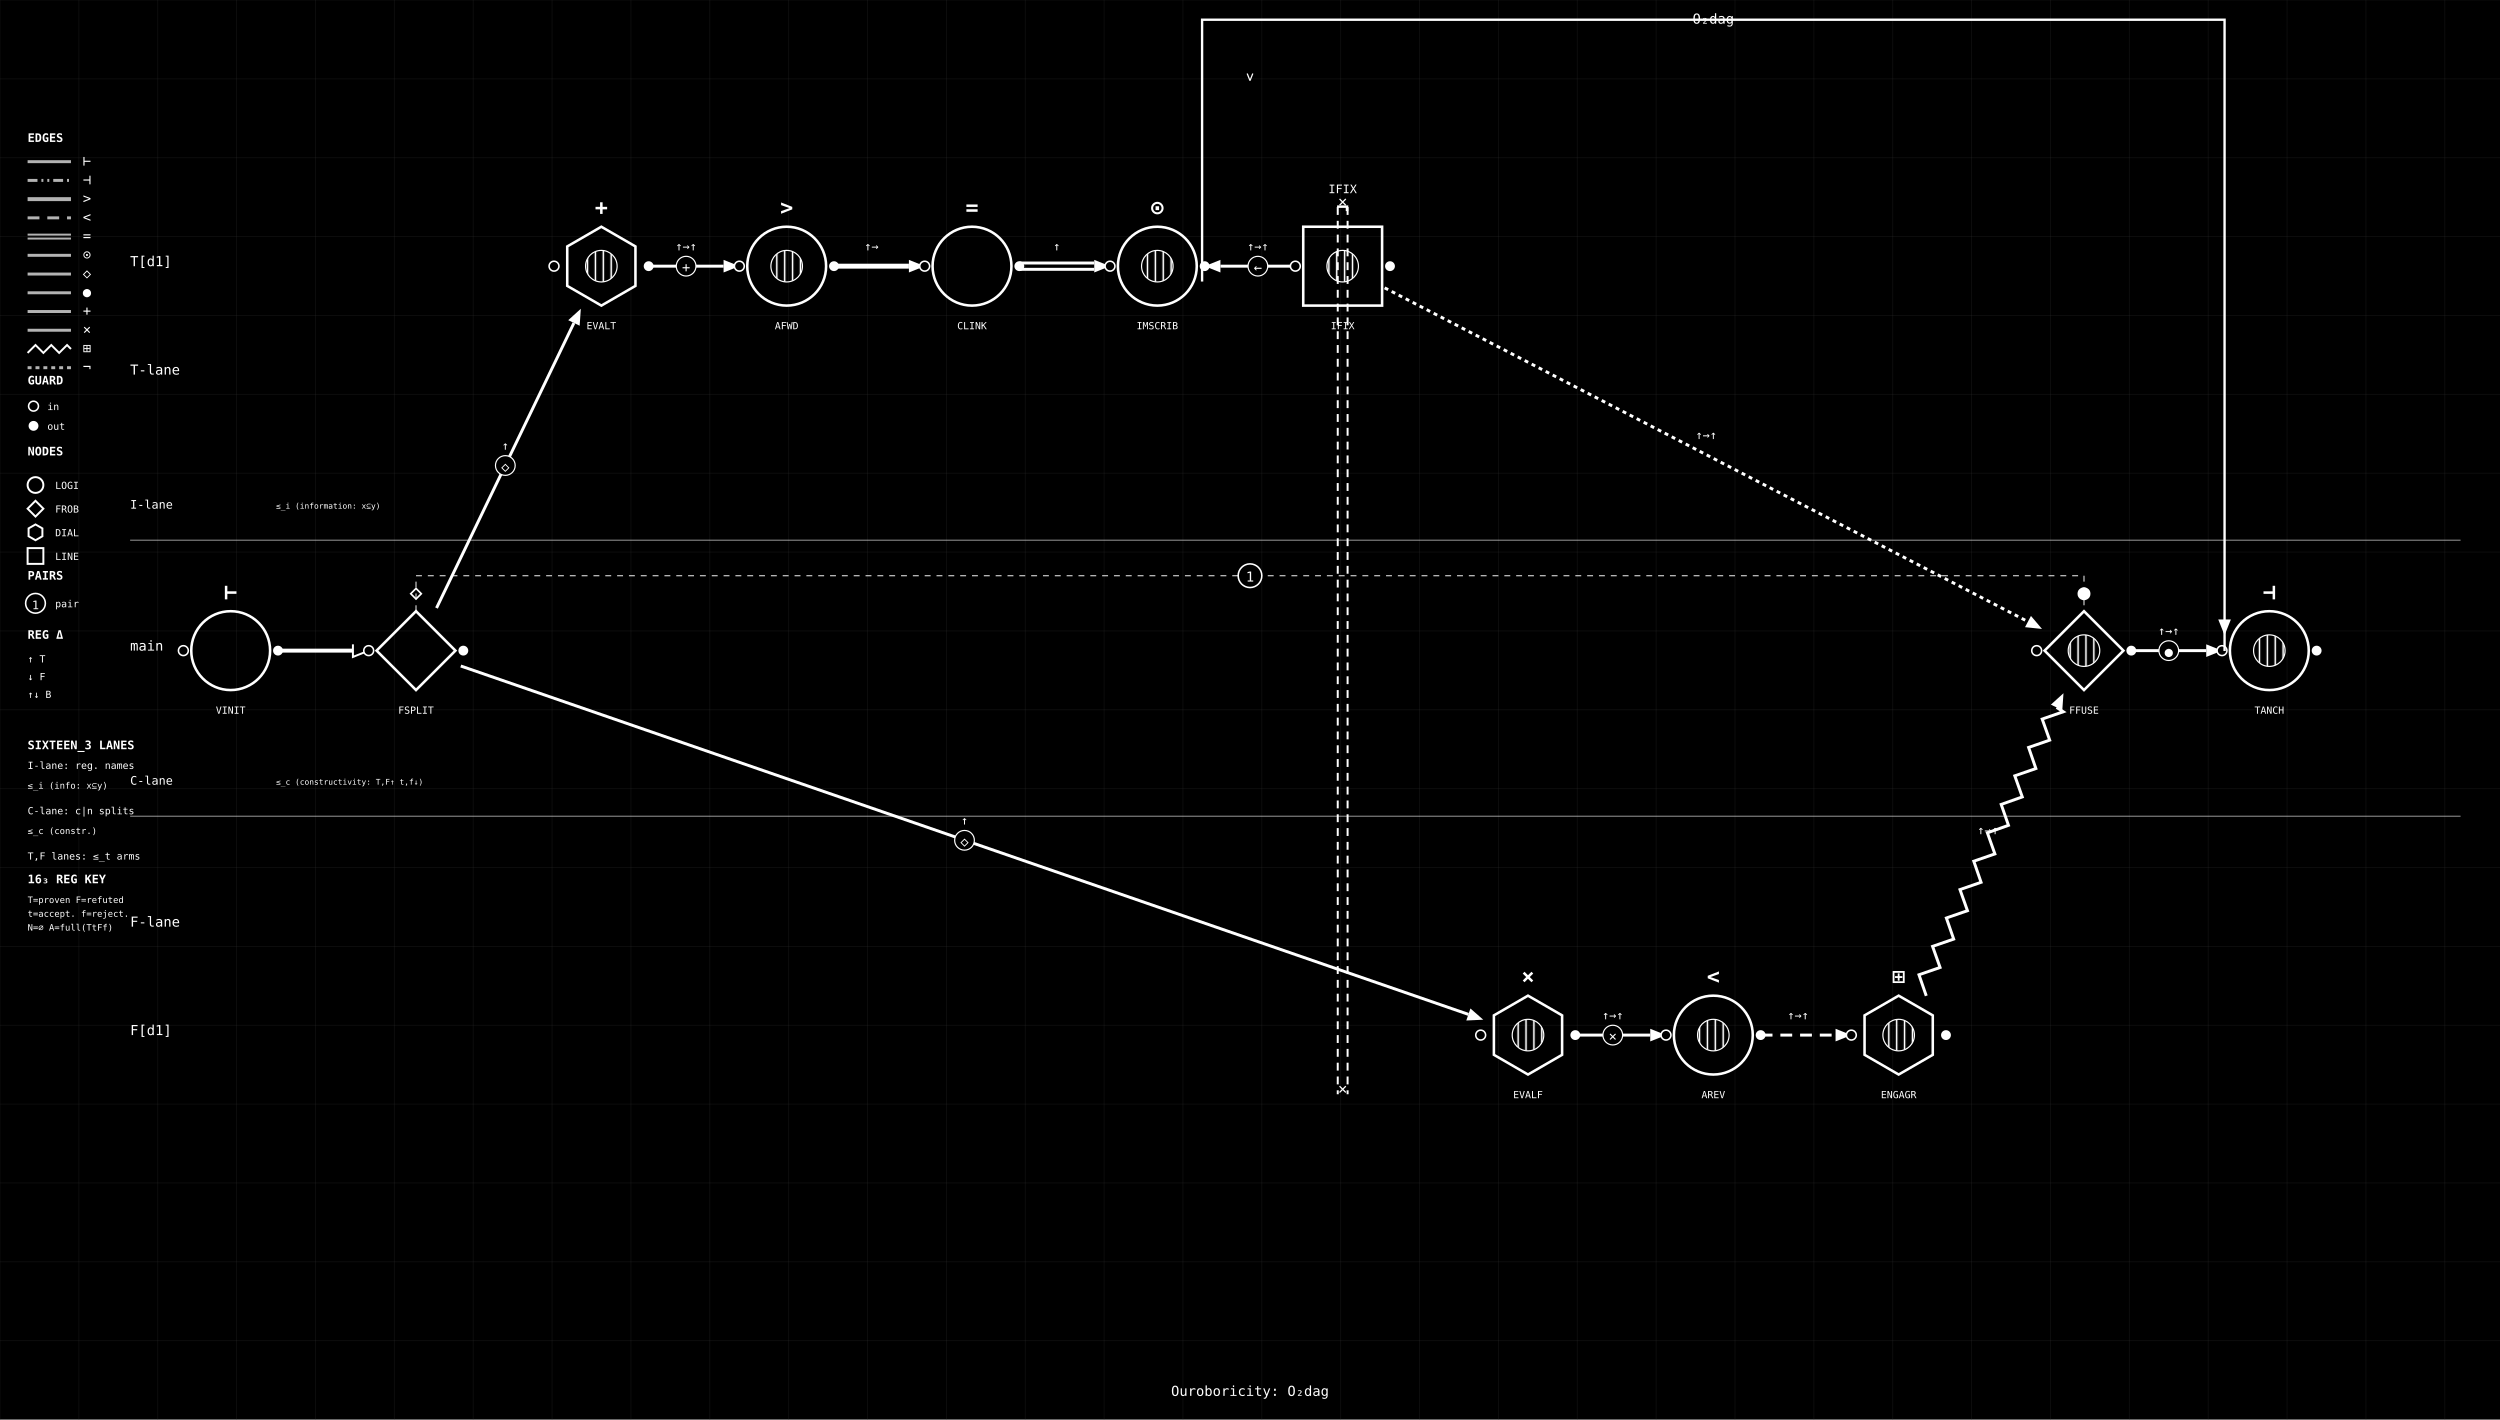
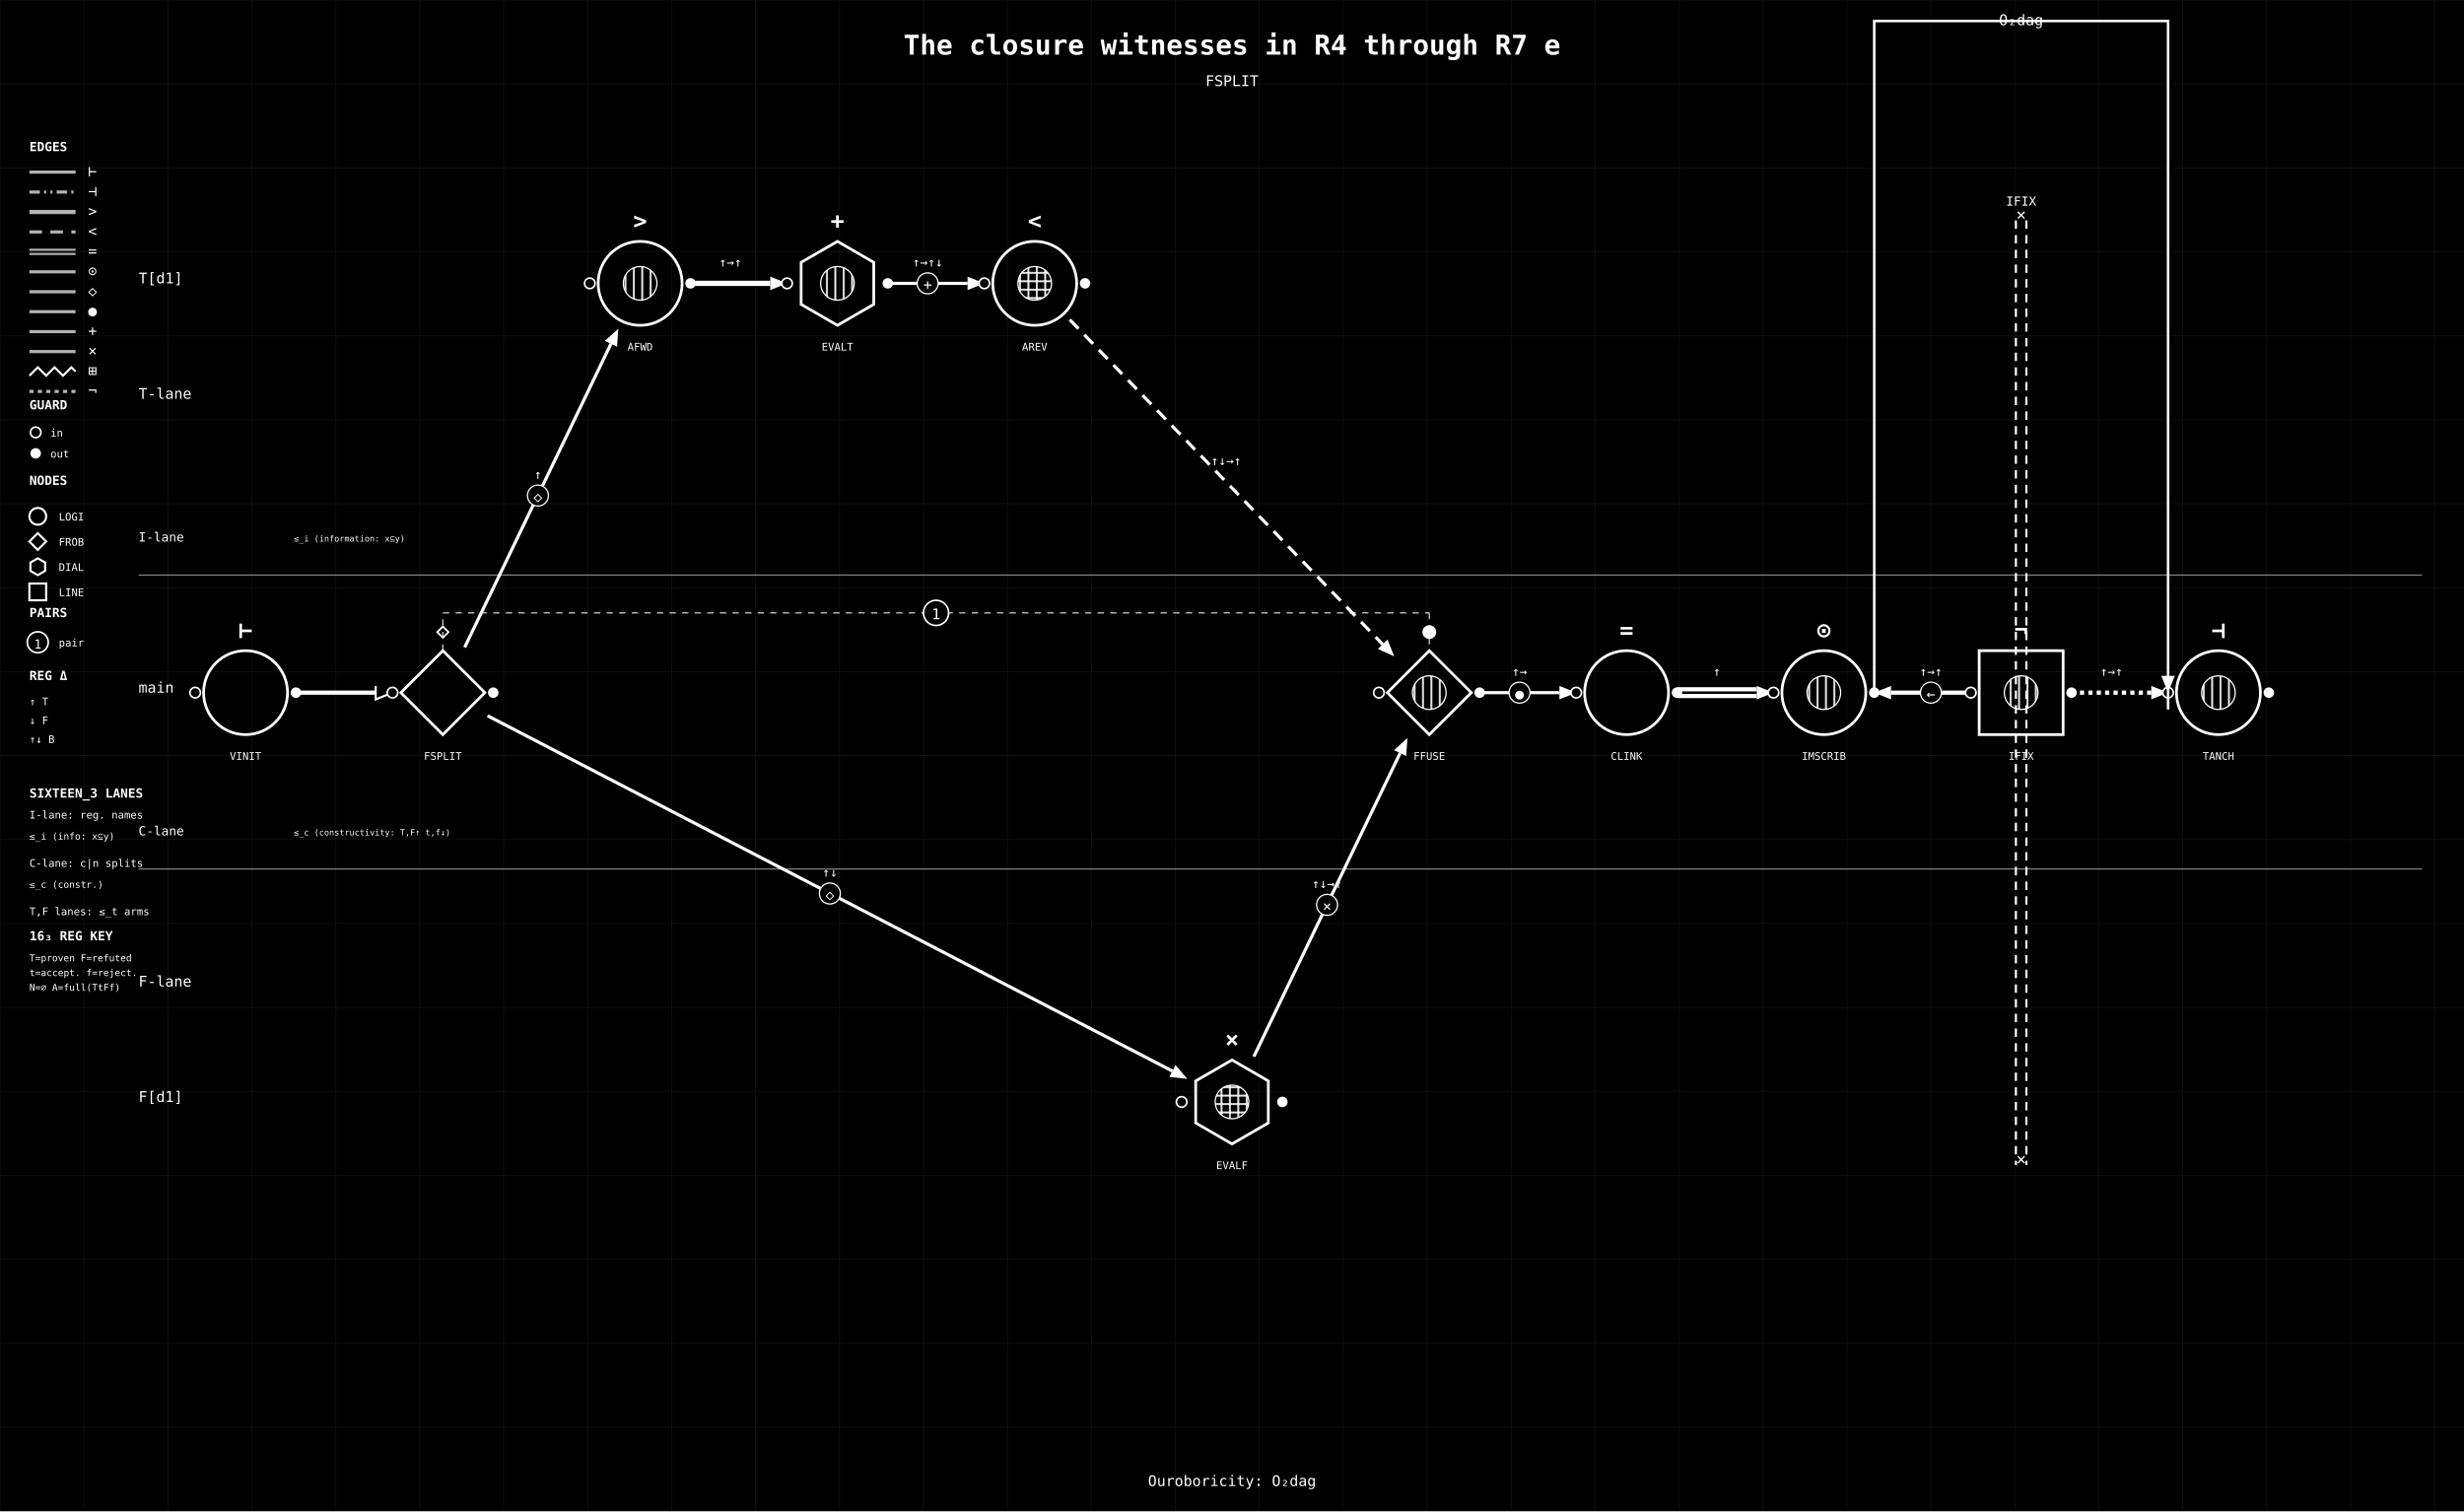
- <svg xmlns="http://www.w3.org/2000/svg" viewBox="0 0 1268 720">
-   <rect width="1268" height="720" fill="#000000" />
+ <svg xmlns="http://www.w3.org/2000/svg" viewBox="0 0 1174 720">
+   <rect width="1174" height="720" fill="#000000" />
  <defs>
    <pattern id="hatch-T" width="4" height="4" patternUnits="userSpaceOnUse">
      <path d="M2,0 L2,4" stroke="#ffffff" stroke-width="0.8" />
    </pattern>
    <pattern id="hatch-F" width="4" height="4" patternUnits="userSpaceOnUse">
      <path d="M0,2 L4,2" stroke="#ffffff" stroke-width="0.8" />
    </pattern>
    <pattern id="hatch-B" width="4" height="4" patternUnits="userSpaceOnUse">
      <path d="M2,0 L2,4 M0,2 L4,2" stroke="#ffffff" stroke-width="0.8" />
    </pattern>
  </defs>
  <line x1="0.0" y1="0.0" x2="0.0" y2="720.0" stroke="#333333" stroke-width="0.4" opacity="0.3" />
  <line x1="40.0" y1="0.0" x2="40.0" y2="720.0" stroke="#333333" stroke-width="0.4" opacity="0.3" />
  <line x1="80.0" y1="0.0" x2="80.0" y2="720.0" stroke="#333333" stroke-width="0.4" opacity="0.3" />
  <line x1="120.0" y1="0.0" x2="120.0" y2="720.0" stroke="#333333" stroke-width="0.4" opacity="0.3" />
  <line x1="160.0" y1="0.0" x2="160.0" y2="720.0" stroke="#333333" stroke-width="0.4" opacity="0.3" />
  <line x1="200.0" y1="0.0" x2="200.0" y2="720.0" stroke="#333333" stroke-width="0.4" opacity="0.3" />
  <line x1="240.0" y1="0.0" x2="240.0" y2="720.0" stroke="#333333" stroke-width="0.4" opacity="0.3" />
  <line x1="280.0" y1="0.0" x2="280.0" y2="720.0" stroke="#333333" stroke-width="0.4" opacity="0.3" />
  <line x1="320.0" y1="0.0" x2="320.0" y2="720.0" stroke="#333333" stroke-width="0.4" opacity="0.3" />
  <line x1="360.0" y1="0.0" x2="360.0" y2="720.0" stroke="#333333" stroke-width="0.4" opacity="0.3" />
  <line x1="400.0" y1="0.0" x2="400.0" y2="720.0" stroke="#333333" stroke-width="0.4" opacity="0.3" />
  <line x1="440.0" y1="0.0" x2="440.0" y2="720.0" stroke="#333333" stroke-width="0.4" opacity="0.3" />
  <line x1="480.0" y1="0.0" x2="480.0" y2="720.0" stroke="#333333" stroke-width="0.4" opacity="0.3" />
  <line x1="520.0" y1="0.0" x2="520.0" y2="720.0" stroke="#333333" stroke-width="0.4" opacity="0.3" />
  <line x1="560.0" y1="0.0" x2="560.0" y2="720.0" stroke="#333333" stroke-width="0.4" opacity="0.3" />
  <line x1="600.0" y1="0.0" x2="600.0" y2="720.0" stroke="#333333" stroke-width="0.4" opacity="0.3" />
  <line x1="640.0" y1="0.0" x2="640.0" y2="720.0" stroke="#333333" stroke-width="0.4" opacity="0.3" />
  <line x1="680.0" y1="0.0" x2="680.0" y2="720.0" stroke="#333333" stroke-width="0.4" opacity="0.3" />
  <line x1="720.0" y1="0.0" x2="720.0" y2="720.0" stroke="#333333" stroke-width="0.4" opacity="0.3" />
  <line x1="760.0" y1="0.0" x2="760.0" y2="720.0" stroke="#333333" stroke-width="0.4" opacity="0.3" />
  <line x1="800.0" y1="0.0" x2="800.0" y2="720.0" stroke="#333333" stroke-width="0.4" opacity="0.3" />
  <line x1="840.0" y1="0.0" x2="840.0" y2="720.0" stroke="#333333" stroke-width="0.4" opacity="0.3" />
  <line x1="880.0" y1="0.0" x2="880.0" y2="720.0" stroke="#333333" stroke-width="0.4" opacity="0.3" />
  <line x1="920.0" y1="0.0" x2="920.0" y2="720.0" stroke="#333333" stroke-width="0.4" opacity="0.3" />
  <line x1="960.0" y1="0.0" x2="960.0" y2="720.0" stroke="#333333" stroke-width="0.4" opacity="0.3" />
  <line x1="1000.0" y1="0.0" x2="1000.0" y2="720.0" stroke="#333333" stroke-width="0.4" opacity="0.3" />
  <line x1="1040.0" y1="0.0" x2="1040.0" y2="720.0" stroke="#333333" stroke-width="0.4" opacity="0.3" />
  <line x1="1080.0" y1="0.0" x2="1080.0" y2="720.0" stroke="#333333" stroke-width="0.4" opacity="0.3" />
  <line x1="1120.0" y1="0.0" x2="1120.0" y2="720.0" stroke="#333333" stroke-width="0.4" opacity="0.3" />
  <line x1="1160.0" y1="0.0" x2="1160.0" y2="720.0" stroke="#333333" stroke-width="0.4" opacity="0.3" />
-   <line x1="1200.0" y1="0.0" x2="1200.0" y2="720.0" stroke="#333333" stroke-width="0.4" opacity="0.3" />
-   <line x1="1240.0" y1="0.0" x2="1240.0" y2="720.0" stroke="#333333" stroke-width="0.4" opacity="0.3" />
-   <line x1="0.0" y1="0.0" x2="1268.0" y2="0.0" stroke="#333333" stroke-width="0.4" opacity="0.3" />
-   <line x1="0.0" y1="40.0" x2="1268.0" y2="40.0" stroke="#333333" stroke-width="0.4" opacity="0.3" />
-   <line x1="0.0" y1="80.0" x2="1268.0" y2="80.0" stroke="#333333" stroke-width="0.4" opacity="0.3" />
-   <line x1="0.0" y1="120.0" x2="1268.0" y2="120.0" stroke="#333333" stroke-width="0.4" opacity="0.3" />
-   <line x1="0.0" y1="160.0" x2="1268.0" y2="160.0" stroke="#333333" stroke-width="0.4" opacity="0.3" />
-   <line x1="0.0" y1="200.0" x2="1268.0" y2="200.0" stroke="#333333" stroke-width="0.4" opacity="0.3" />
-   <line x1="0.0" y1="240.0" x2="1268.0" y2="240.0" stroke="#333333" stroke-width="0.4" opacity="0.3" />
-   <line x1="0.0" y1="280.0" x2="1268.0" y2="280.0" stroke="#333333" stroke-width="0.4" opacity="0.3" />
-   <line x1="0.0" y1="320.0" x2="1268.0" y2="320.0" stroke="#333333" stroke-width="0.4" opacity="0.3" />
-   <line x1="0.0" y1="360.0" x2="1268.0" y2="360.0" stroke="#333333" stroke-width="0.4" opacity="0.3" />
-   <line x1="0.0" y1="400.0" x2="1268.0" y2="400.0" stroke="#333333" stroke-width="0.4" opacity="0.3" />
-   <line x1="0.0" y1="440.0" x2="1268.0" y2="440.0" stroke="#333333" stroke-width="0.4" opacity="0.3" />
-   <line x1="0.0" y1="480.0" x2="1268.0" y2="480.0" stroke="#333333" stroke-width="0.4" opacity="0.3" />
-   <line x1="0.0" y1="520.0" x2="1268.0" y2="520.0" stroke="#333333" stroke-width="0.4" opacity="0.3" />
-   <line x1="0.0" y1="560.0" x2="1268.0" y2="560.0" stroke="#333333" stroke-width="0.4" opacity="0.3" />
-   <line x1="0.0" y1="600.0" x2="1268.0" y2="600.0" stroke="#333333" stroke-width="0.4" opacity="0.3" />
-   <line x1="0.0" y1="640.0" x2="1268.0" y2="640.0" stroke="#333333" stroke-width="0.4" opacity="0.3" />
-   <line x1="0.0" y1="680.0" x2="1268.0" y2="680.0" stroke="#333333" stroke-width="0.4" opacity="0.3" />
-   <text x="634.0" y="26.0" fill="#ffffff" font-size="13" text-anchor="middle" font-family="monospace" font-weight="bold" />
-   <text x="634.0" y="41.0" fill="#ffffff" font-size="7" text-anchor="middle" font-family="monospace">𐑫</text>
+   <line x1="0.0" y1="0.0" x2="1174.0" y2="0.0" stroke="#333333" stroke-width="0.4" opacity="0.3" />
+   <line x1="0.0" y1="40.0" x2="1174.0" y2="40.0" stroke="#333333" stroke-width="0.4" opacity="0.3" />
+   <line x1="0.0" y1="80.0" x2="1174.0" y2="80.0" stroke="#333333" stroke-width="0.4" opacity="0.3" />
+   <line x1="0.0" y1="120.0" x2="1174.0" y2="120.0" stroke="#333333" stroke-width="0.4" opacity="0.3" />
+   <line x1="0.0" y1="160.0" x2="1174.0" y2="160.0" stroke="#333333" stroke-width="0.4" opacity="0.3" />
+   <line x1="0.0" y1="200.0" x2="1174.0" y2="200.0" stroke="#333333" stroke-width="0.4" opacity="0.3" />
+   <line x1="0.0" y1="240.0" x2="1174.0" y2="240.0" stroke="#333333" stroke-width="0.4" opacity="0.3" />
+   <line x1="0.0" y1="280.0" x2="1174.0" y2="280.0" stroke="#333333" stroke-width="0.4" opacity="0.3" />
+   <line x1="0.0" y1="320.0" x2="1174.0" y2="320.0" stroke="#333333" stroke-width="0.4" opacity="0.3" />
+   <line x1="0.0" y1="360.0" x2="1174.0" y2="360.0" stroke="#333333" stroke-width="0.4" opacity="0.3" />
+   <line x1="0.0" y1="400.0" x2="1174.0" y2="400.0" stroke="#333333" stroke-width="0.4" opacity="0.3" />
+   <line x1="0.0" y1="440.0" x2="1174.0" y2="440.0" stroke="#333333" stroke-width="0.4" opacity="0.3" />
+   <line x1="0.0" y1="480.0" x2="1174.0" y2="480.0" stroke="#333333" stroke-width="0.4" opacity="0.3" />
+   <line x1="0.0" y1="520.0" x2="1174.0" y2="520.0" stroke="#333333" stroke-width="0.4" opacity="0.3" />
+   <line x1="0.0" y1="560.0" x2="1174.0" y2="560.0" stroke="#333333" stroke-width="0.4" opacity="0.3" />
+   <line x1="0.0" y1="600.0" x2="1174.0" y2="600.0" stroke="#333333" stroke-width="0.4" opacity="0.3" />
+   <line x1="0.0" y1="640.0" x2="1174.0" y2="640.0" stroke="#333333" stroke-width="0.4" opacity="0.3" />
+   <line x1="0.0" y1="680.0" x2="1174.0" y2="680.0" stroke="#333333" stroke-width="0.4" opacity="0.3" />
+   <text x="587.0" y="26.0" fill="#ffffff" font-size="13" text-anchor="middle" font-family="monospace" font-weight="bold">The closure witnesses in R4 through R7 e</text>
+   <text x="587.0" y="41.0" fill="#ffffff" font-size="7" text-anchor="middle" font-family="monospace">FSPLIT</text>
  <text x="66.0" y="190.0" fill="#ffffff" font-size="7" text-anchor="start" font-family="monospace">T-lane</text>
  <text x="66.0" y="135.0" fill="#ffffff" font-size="7" text-anchor="start" font-family="monospace">T[d1]</text>
  <text x="66.0" y="470.0" fill="#ffffff" font-size="7" text-anchor="start" font-family="monospace">F-lane</text>
  <text x="66.0" y="525.0" fill="#ffffff" font-size="7" text-anchor="start" font-family="monospace">F[d1]</text>
  <text x="66.0" y="330.0" fill="#ffffff" font-size="7" text-anchor="start" font-family="monospace">main</text>
  <text x="66.0" y="258.0" fill="#ffffff" font-size="6" text-anchor="start" font-family="monospace">I-lane</text>
  <text x="140.0" y="258.0" fill="#ffffff" font-size="4" text-anchor="start" font-family="monospace">≤_i (information: x⊆y)</text>
-   <line x1="66.0" y1="274.0" x2="1248.0" y2="274.0" stroke="#ffffff" stroke-width="0.6" opacity="0.5" />
+   <line x1="66.0" y1="274.0" x2="1154.0" y2="274.0" stroke="#ffffff" stroke-width="0.6" opacity="0.5" />
  <text x="66.0" y="398.0" fill="#ffffff" font-size="6" text-anchor="start" font-family="monospace">C-lane</text>
  <text x="140.0" y="398.0" fill="#ffffff" font-size="4" text-anchor="start" font-family="monospace">≤_c (constructivity: T,F↑ t,f↓)</text>
-   <line x1="66.0" y1="414.0" x2="1248.0" y2="414.0" stroke="#ffffff" stroke-width="0.6" opacity="0.5" />
-   <line x1="678.5" y1="105.0" x2="678.5" y2="555.0" stroke="#ffffff" stroke-width="1.0" opacity="1.0" stroke-dasharray="4,3" />
-   <line x1="683.5" y1="105.0" x2="683.5" y2="555.0" stroke="#ffffff" stroke-width="1.0" opacity="1.0" stroke-dasharray="4,3" />
-   <text x="681.0" y="105.0" fill="#ffffff" font-size="8" text-anchor="middle" font-family="monospace">×</text>
-   <text x="681.0" y="555.0" fill="#ffffff" font-size="8" text-anchor="middle" font-family="monospace">×</text>
-   <text x="681.0" y="98.0" fill="#ffffff" font-size="6" text-anchor="middle" font-family="monospace">IFIX</text>
+   <line x1="66.0" y1="414.0" x2="1154.0" y2="414.0" stroke="#ffffff" stroke-width="0.6" opacity="0.5" />
+   <line x1="960.5" y1="105.0" x2="960.5" y2="555.0" stroke="#ffffff" stroke-width="1.0" opacity="1.0" stroke-dasharray="4,3" />
+   <line x1="965.5" y1="105.0" x2="965.5" y2="555.0" stroke="#ffffff" stroke-width="1.0" opacity="1.0" stroke-dasharray="4,3" />
+   <text x="963.0" y="105.0" fill="#ffffff" font-size="8" text-anchor="middle" font-family="monospace">×</text>
+   <text x="963.0" y="555.0" fill="#ffffff" font-size="8" text-anchor="middle" font-family="monospace">×</text>
+   <text x="963.0" y="98.0" fill="#ffffff" font-size="6" text-anchor="middle" font-family="monospace">IFIX</text>
  <line x1="211.0" y1="310.0" x2="211.0" y2="292.0" stroke="#ffffff" stroke-width="0.6" opacity="0.8" stroke-dasharray="3,3" />
-   <line x1="211.0" y1="292.0" x2="1057.0" y2="292.0" stroke="#ffffff" stroke-width="0.6" opacity="0.8" stroke-dasharray="3,3" />
-   <line x1="1057.0" y1="292.0" x2="1057.0" y2="310.0" stroke="#ffffff" stroke-width="0.6" opacity="0.8" stroke-dasharray="3,3" />
-   <circle cx="634.0" cy="292.0" r="6" fill="#000000" stroke="#ffffff" stroke-width="0.8" />
-   <text x="634.0" y="295.0" fill="#ffffff" font-size="7" text-anchor="middle" font-family="monospace">1</text>
+   <line x1="211.0" y1="292.0" x2="681.0" y2="292.0" stroke="#ffffff" stroke-width="0.6" opacity="0.8" stroke-dasharray="3,3" />
+   <line x1="681.0" y1="292.0" x2="681.0" y2="310.0" stroke="#ffffff" stroke-width="0.6" opacity="0.8" stroke-dasharray="3,3" />
+   <circle cx="446.0" cy="292.0" r="6" fill="#000000" stroke="#ffffff" stroke-width="0.8" />
+   <text x="446.0" y="295.0" fill="#ffffff" font-size="7" text-anchor="middle" font-family="monospace">1</text>
  <line x1="221.4" y1="308.4" x2="291.1" y2="163.8" stroke="#ffffff" stroke-width="1.5" opacity="1.0" />
  <polygon points="294.6,156.6 294.0,165.2 288.2,162.4" fill="#ffffff" />
  <circle cx="256.3" cy="236.1" r="5" fill="#000000" stroke="#ffffff" stroke-width="0.6" />
  <text x="256.3" y="239.1" fill="#ffffff" font-size="7" text-anchor="middle" font-family="monospace">◇</text>
  <text x="256.3" y="228.1" fill="#ffffff" font-size="6" text-anchor="middle" font-family="monospace">↑</text>
-   <line x1="329.0" y1="135.0" x2="367.0" y2="135.0" stroke="#ffffff" stroke-width="1.5" opacity="1.0" />
+   <line x1="329.0" y1="135.0" x2="367.0" y2="135.0" stroke="#ffffff" stroke-width="2.5" opacity="1.0" />
  <polygon points="375.0,135.0 367.0,138.2 367.0,131.8" fill="#ffffff" />
-   <circle cx="348.0" cy="135.0" r="5" fill="#000000" stroke="#ffffff" stroke-width="0.6" />
-   <text x="348.0" y="138.0" fill="#ffffff" font-size="7" text-anchor="middle" font-family="monospace">+</text>
  <text x="348.0" y="127.0" fill="#ffffff" font-size="6" text-anchor="middle" font-family="monospace">↑→↑</text>
-   <line x1="423.0" y1="135.0" x2="461.0" y2="135.0" stroke="#ffffff" stroke-width="2.5" opacity="1.0" />
+   <line x1="423.0" y1="135.0" x2="461.0" y2="135.0" stroke="#ffffff" stroke-width="1.5" opacity="1.0" />
  <polygon points="469.0,135.0 461.0,138.2 461.0,131.8" fill="#ffffff" />
-   <text x="442.0" y="127.0" fill="#ffffff" font-size="6" text-anchor="middle" font-family="monospace">↑→</text>
-   <line x1="517.0" y1="133.4" x2="555.0" y2="133.4" stroke="#ffffff" stroke-width="1.5" opacity="1.0" />
-   <line x1="517.0" y1="136.6" x2="555.0" y2="136.6" stroke="#ffffff" stroke-width="1.5" opacity="1.0" />
-   <polygon points="563.0,135.0 555.0,138.2 555.0,131.8" fill="#ffffff" />
-   <text x="536.0" y="127.0" fill="#ffffff" font-size="6" text-anchor="middle" font-family="monospace">↑</text>
-   <line x1="619.0" y1="135.0" x2="657.0" y2="135.0" stroke="#ffffff" stroke-width="1.5" opacity="1.0" />
-   <polygon points="611.0,135.0 619.0,131.8 619.0,138.2" fill="#ffffff" />
-   <circle cx="638.0" cy="135.0" r="5" fill="#000000" stroke="#ffffff" stroke-width="0.6" />
-   <text x="638.0" y="138.0" fill="#ffffff" font-size="7" text-anchor="middle" font-family="monospace">←</text>
-   <text x="638.0" y="127.0" fill="#ffffff" font-size="6" text-anchor="middle" font-family="monospace">↑→↑</text>
-   <line x1="702.3" y1="146.0" x2="1028.6" y2="315.3" stroke="#ffffff" stroke-width="1.5" opacity="1.0" stroke-dasharray="2,2" />
-   <polygon points="1035.7,319.0 1027.1,318.1 1030.1,312.4" fill="#ffffff" />
-   <text x="865.4" y="222.7" fill="#ffffff" font-size="6" text-anchor="middle" font-family="monospace">↑→↑</text>
-   <line x1="233.7" y1="337.8" x2="744.8" y2="514.5" stroke="#ffffff" stroke-width="1.5" opacity="1.0" />
-   <polygon points="752.3,517.2 743.7,517.6 745.8,511.5" fill="#ffffff" />
-   <circle cx="489.2" cy="426.2" r="5" fill="#000000" stroke="#ffffff" stroke-width="0.6" />
-   <text x="489.2" y="429.2" fill="#ffffff" font-size="7" text-anchor="middle" font-family="monospace">◇</text>
-   <text x="489.2" y="418.2" fill="#ffffff" font-size="6" text-anchor="middle" font-family="monospace">↑</text>
-   <line x1="799.0" y1="525.0" x2="837.0" y2="525.0" stroke="#ffffff" stroke-width="1.5" opacity="1.0" />
-   <polygon points="845.0,525.0 837.0,528.2 837.0,521.8" fill="#ffffff" />
-   <circle cx="818.0" cy="525.0" r="5" fill="#000000" stroke="#ffffff" stroke-width="0.6" />
-   <text x="818.0" y="528.0" fill="#ffffff" font-size="7" text-anchor="middle" font-family="monospace">×</text>
-   <text x="818.0" y="517.0" fill="#ffffff" font-size="6" text-anchor="middle" font-family="monospace">↑→↑</text>
-   <line x1="893.0" y1="525.0" x2="931.0" y2="525.0" stroke="#ffffff" stroke-width="1.5" opacity="1.0" stroke-dasharray="6,4" />
-   <polygon points="939.0,525.0 931.0,528.2 931.0,521.8" fill="#ffffff" />
-   <text x="912.0" y="517.0" fill="#ffffff" font-size="6" text-anchor="middle" font-family="monospace">↑→↑</text>
-   <polyline points="977.0,505.1 973.3,494.4 984.0,490.7 980.2,480.0 990.9,476.3 987.2,465.6 997.9,461.9 994.1,451.2 1004.8,447.5 1001.1,436.8 1011.8,433.1 1008.0,422.4 1018.7,418.6 1015.0,408.0 1025.7,404.2 1021.9,393.5 1032.6,389.8 1028.9,379.1 1039.6,375.4 1035.8,364.7 1046.5,361.0 1043.1,358.8" fill="none" stroke="#ffffff" stroke-width="1.5" />
-   <polygon points="1046.6,351.6 1046.0,360.2 1040.2,357.4" fill="#ffffff" />
-   <text x="1008.3" y="423.1" fill="#ffffff" font-size="6" text-anchor="middle" font-family="monospace">↑→↑</text>
+   <circle cx="442.0" cy="135.0" r="5" fill="#000000" stroke="#ffffff" stroke-width="0.6" />
+   <text x="442.0" y="138.0" fill="#ffffff" font-size="7" text-anchor="middle" font-family="monospace">+</text>
+   <text x="442.0" y="127.0" fill="#ffffff" font-size="6" text-anchor="middle" font-family="monospace">↑→↑↓</text>
+   <line x1="509.7" y1="152.3" x2="658.8" y2="307.0" stroke="#ffffff" stroke-width="1.5" opacity="1.0" stroke-dasharray="6,4" />
+   <polygon points="664.3,312.7 656.5,309.2 661.1,304.7" fill="#ffffff" />
+   <text x="584.2" y="221.6" fill="#ffffff" font-size="6" text-anchor="middle" font-family="monospace">↑↓→↑</text>
+   <line x1="232.3" y1="341.0" x2="558.6" y2="510.3" stroke="#ffffff" stroke-width="1.5" opacity="1.0" />
+   <polygon points="565.7,514.0 557.1,513.1 560.1,507.4" fill="#ffffff" />
+   <circle cx="395.4" cy="425.7" r="5" fill="#000000" stroke="#ffffff" stroke-width="0.6" />
+   <text x="395.4" y="428.7" fill="#ffffff" font-size="7" text-anchor="middle" font-family="monospace">◇</text>
+   <text x="395.4" y="417.7" fill="#ffffff" font-size="6" text-anchor="middle" font-family="monospace">↑↓</text>
+   <line x1="597.4" y1="503.4" x2="667.1" y2="358.8" stroke="#ffffff" stroke-width="1.5" opacity="1.0" />
+   <polygon points="670.6,351.6 670.0,360.2 664.2,357.4" fill="#ffffff" />
+   <circle cx="632.3" cy="431.1" r="5" fill="#000000" stroke="#ffffff" stroke-width="0.6" />
+   <text x="632.3" y="434.1" fill="#ffffff" font-size="7" text-anchor="middle" font-family="monospace">×</text>
+   <text x="632.3" y="423.1" fill="#ffffff" font-size="6" text-anchor="middle" font-family="monospace">↑↓→↑</text>
  <line x1="141.0" y1="330.0" x2="179.0" y2="330.0" stroke="#ffffff" stroke-width="2.0" opacity="1.0" />
  <polyline points="187.0,330.0 179.0,333.2 179.0,326.8" fill="none" stroke="#ffffff" stroke-width="1.0" />
-   <line x1="1081.0" y1="330.0" x2="1119.0" y2="330.0" stroke="#ffffff" stroke-width="1.5" opacity="1.0" />
-   <polygon points="1127.0,330.0 1119.0,333.2 1119.0,326.8" fill="#ffffff" />
-   <circle cx="1100.0" cy="330.0" r="5" fill="#000000" stroke="#ffffff" stroke-width="0.6" />
-   <text x="1100.0" y="333.0" fill="#ffffff" font-size="7" text-anchor="middle" font-family="monospace">●</text>
-   <text x="1100.0" y="322.0" fill="#ffffff" font-size="6" text-anchor="middle" font-family="monospace">↑→↑</text>
+   <line x1="799.0" y1="328.4" x2="837.0" y2="328.4" stroke="#ffffff" stroke-width="2.0" opacity="1.0" />
+   <line x1="799.0" y1="331.6" x2="837.0" y2="331.6" stroke="#ffffff" stroke-width="2.0" opacity="1.0" />
+   <polygon points="845.0,330.0 837.0,333.2 837.0,326.8" fill="#ffffff" />
+   <text x="818.0" y="322.0" fill="#ffffff" font-size="6" text-anchor="middle" font-family="monospace">↑</text>
+   <line x1="901.0" y1="330.0" x2="939.0" y2="330.0" stroke="#ffffff" stroke-width="2.0" opacity="1.0" />
+   <polygon points="893.0,330.0 901.0,326.8 901.0,333.2" fill="#ffffff" />
+   <circle cx="920.0" cy="330.0" r="5" fill="#000000" stroke="#ffffff" stroke-width="0.6" />
+   <text x="920.0" y="333.0" fill="#ffffff" font-size="7" text-anchor="middle" font-family="monospace">←</text>
+   <text x="920.0" y="322.0" fill="#ffffff" font-size="6" text-anchor="middle" font-family="monospace">↑→↑</text>
+   <line x1="987.0" y1="330.0" x2="1025.0" y2="330.0" stroke="#ffffff" stroke-width="2.0" opacity="1.0" stroke-dasharray="2,2" />
+   <polygon points="1033.0,330.0 1025.0,333.2 1025.0,326.8" fill="#ffffff" />
+   <text x="1006.0" y="322.0" fill="#ffffff" font-size="6" text-anchor="middle" font-family="monospace">↑→↑</text>
+   <line x1="705.0" y1="330.0" x2="743.0" y2="330.0" stroke="#ffffff" stroke-width="1.5" opacity="1.0" />
+   <polygon points="751.0,330.0 743.0,333.2 743.0,326.8" fill="#ffffff" />
+   <circle cx="724.0" cy="330.0" r="5" fill="#000000" stroke="#ffffff" stroke-width="0.6" />
+   <text x="724.0" y="333.0" fill="#ffffff" font-size="7" text-anchor="middle" font-family="monospace">●</text>
+   <text x="724.0" y="322.0" fill="#ffffff" font-size="6" text-anchor="middle" font-family="monospace">↑→</text>
  <circle fill="none" stroke="#ffffff" stroke-width="1.3" cx="117.0" cy="330.0" r="20.0" />
  <circle cx="93.0" cy="330.0" r="2.5" fill="#000000" stroke="#ffffff" stroke-width="0.8" />
  <circle cx="141.0" cy="330.0" r="2.5" fill="#ffffff" />
  <text x="117.0" y="304.0" fill="#ffffff" font-size="11" text-anchor="middle" font-family="monospace" font-weight="bold">⊢</text>
  <text x="117.0" y="362.0" fill="#ffffff" font-size="5" text-anchor="middle" font-family="monospace">VINIT</text>
  <polygon fill="none" stroke="#ffffff" stroke-width="1.3" points="211.0,310.0 231.0,330 211.0,350.0 191.0,330" />
  <circle cx="187.0" cy="330.0" r="2.5" fill="#000000" stroke="#ffffff" stroke-width="0.8" />
  <circle cx="235.0" cy="330.0" r="2.5" fill="#ffffff" />
  <text x="211.0" y="304.0" fill="#ffffff" font-size="11" text-anchor="middle" font-family="monospace" font-weight="bold">◇</text>
  <text x="211.0" y="362.0" fill="#ffffff" font-size="5" text-anchor="middle" font-family="monospace">FSPLIT</text>
-   <polygon fill="none" stroke="#ffffff" stroke-width="1.3" points="322.3,145.0 305.0,155.0 287.7,145.0 287.7,125.0 305.0,115.0 322.3,125.0" />
+   <circle fill="none" stroke="#ffffff" stroke-width="1.3" cx="305.0" cy="135.0" r="20.0" />
  <circle cx="305.0" cy="135.0" r="8" fill="url(#hatch-T)" stroke="#ffffff" stroke-width="0.6" />
  <circle cx="281.0" cy="135.0" r="2.5" fill="#000000" stroke="#ffffff" stroke-width="0.8" />
  <circle cx="329.0" cy="135.0" r="2.5" fill="#ffffff" />
-   <text x="305.0" y="109.0" fill="#ffffff" font-size="11" text-anchor="middle" font-family="monospace" font-weight="bold">+</text>
-   <text x="305.0" y="167.0" fill="#ffffff" font-size="5" text-anchor="middle" font-family="monospace">EVALT</text>
-   <circle fill="none" stroke="#ffffff" stroke-width="1.3" cx="399.0" cy="135.0" r="20.0" />
+   <text x="305.0" y="109.0" fill="#ffffff" font-size="11" text-anchor="middle" font-family="monospace" font-weight="bold">&gt;</text>
+   <text x="305.0" y="167.0" fill="#ffffff" font-size="5" text-anchor="middle" font-family="monospace">AFWD</text>
+   <polygon fill="none" stroke="#ffffff" stroke-width="1.3" points="416.3,145.0 399.0,155.0 381.7,145.0 381.7,125.0 399.0,115.0 416.3,125.0" />
  <circle cx="399.0" cy="135.0" r="8" fill="url(#hatch-T)" stroke="#ffffff" stroke-width="0.6" />
  <circle cx="375.0" cy="135.0" r="2.5" fill="#000000" stroke="#ffffff" stroke-width="0.8" />
  <circle cx="423.0" cy="135.0" r="2.5" fill="#ffffff" />
-   <text x="399.0" y="109.0" fill="#ffffff" font-size="11" text-anchor="middle" font-family="monospace" font-weight="bold">&gt;</text>
-   <text x="399.0" y="167.0" fill="#ffffff" font-size="5" text-anchor="middle" font-family="monospace">AFWD</text>
+   <text x="399.0" y="109.0" fill="#ffffff" font-size="11" text-anchor="middle" font-family="monospace" font-weight="bold">+</text>
+   <text x="399.0" y="167.0" fill="#ffffff" font-size="5" text-anchor="middle" font-family="monospace">EVALT</text>
  <circle fill="none" stroke="#ffffff" stroke-width="1.3" cx="493.0" cy="135.0" r="20.0" />
+   <circle cx="493.0" cy="135.0" r="8" fill="url(#hatch-B)" stroke="#ffffff" stroke-width="0.6" />
  <circle cx="469.0" cy="135.0" r="2.5" fill="#000000" stroke="#ffffff" stroke-width="0.8" />
  <circle cx="517.0" cy="135.0" r="2.5" fill="#ffffff" />
-   <text x="493.0" y="109.0" fill="#ffffff" font-size="11" text-anchor="middle" font-family="monospace" font-weight="bold">=</text>
-   <text x="493.0" y="167.0" fill="#ffffff" font-size="5" text-anchor="middle" font-family="monospace">CLINK</text>
-   <circle fill="none" stroke="#ffffff" stroke-width="1.3" cx="587.0" cy="135.0" r="20.0" />
-   <circle cx="587.0" cy="135.0" r="8" fill="url(#hatch-T)" stroke="#ffffff" stroke-width="0.6" />
-   <circle cx="563.0" cy="135.0" r="2.5" fill="#000000" stroke="#ffffff" stroke-width="0.8" />
-   <circle cx="611.0" cy="135.0" r="2.5" fill="#ffffff" />
-   <text x="587.0" y="109.0" fill="#ffffff" font-size="11" text-anchor="middle" font-family="monospace" font-weight="bold">⊙</text>
-   <text x="587.0" y="167.0" fill="#ffffff" font-size="5" text-anchor="middle" font-family="monospace">IMSCRIB</text>
-   <rect fill="none" stroke="#ffffff" stroke-width="1.3" x="661.0" y="115.0" width="40.0" height="40.0" />
-   <circle cx="681.0" cy="135.0" r="8" fill="url(#hatch-T)" stroke="#ffffff" stroke-width="0.6" />
-   <circle cx="657.0" cy="135.0" r="2.5" fill="#000000" stroke="#ffffff" stroke-width="0.8" />
-   <circle cx="705.0" cy="135.0" r="2.5" fill="#ffffff" />
-   <text x="681.0" y="109.0" fill="#ffffff" font-size="11" text-anchor="middle" font-family="monospace" font-weight="bold">¬</text>
-   <text x="681.0" y="167.0" fill="#ffffff" font-size="5" text-anchor="middle" font-family="monospace">IFIX</text>
-   <polygon fill="none" stroke="#ffffff" stroke-width="1.3" points="792.3,535.0 775.0,545.0 757.7,535.0 757.7,515.0 775.0,505.0 792.3,515.0" />
-   <circle cx="775.0" cy="525.0" r="8" fill="url(#hatch-T)" stroke="#ffffff" stroke-width="0.6" />
-   <circle cx="751.0" cy="525.0" r="2.5" fill="#000000" stroke="#ffffff" stroke-width="0.8" />
-   <circle cx="799.0" cy="525.0" r="2.5" fill="#ffffff" />
-   <text x="775.0" y="499.0" fill="#ffffff" font-size="11" text-anchor="middle" font-family="monospace" font-weight="bold">×</text>
-   <text x="775.0" y="557.0" fill="#ffffff" font-size="5" text-anchor="middle" font-family="monospace">EVALF</text>
-   <circle fill="none" stroke="#ffffff" stroke-width="1.3" cx="869.0" cy="525.0" r="20.0" />
-   <circle cx="869.0" cy="525.0" r="8" fill="url(#hatch-T)" stroke="#ffffff" stroke-width="0.6" />
-   <circle cx="845.0" cy="525.0" r="2.5" fill="#000000" stroke="#ffffff" stroke-width="0.8" />
-   <circle cx="893.0" cy="525.0" r="2.5" fill="#ffffff" />
-   <text x="869.0" y="499.0" fill="#ffffff" font-size="11" text-anchor="middle" font-family="monospace" font-weight="bold">&lt;</text>
-   <text x="869.0" y="557.0" fill="#ffffff" font-size="5" text-anchor="middle" font-family="monospace">AREV</text>
-   <polygon fill="none" stroke="#ffffff" stroke-width="1.3" points="980.3,535.0 963.0,545.0 945.7,535.0 945.7,515.0 963.0,505.0 980.3,515.0" />
-   <circle cx="963.0" cy="525.0" r="8" fill="url(#hatch-T)" stroke="#ffffff" stroke-width="0.6" />
-   <circle cx="939.0" cy="525.0" r="2.5" fill="#000000" stroke="#ffffff" stroke-width="0.8" />
-   <circle cx="987.0" cy="525.0" r="2.5" fill="#ffffff" />
-   <text x="963.0" y="499.0" fill="#ffffff" font-size="11" text-anchor="middle" font-family="monospace" font-weight="bold">⊞</text>
-   <text x="963.0" y="557.0" fill="#ffffff" font-size="5" text-anchor="middle" font-family="monospace">ENGAGR</text>
-   <polygon fill="none" stroke="#ffffff" stroke-width="1.3" points="1057.0,310.0 1077.0,330 1057.0,350.0 1037.0,330" />
+   <text x="493.0" y="109.0" fill="#ffffff" font-size="11" text-anchor="middle" font-family="monospace" font-weight="bold">&lt;</text>
+   <text x="493.0" y="167.0" fill="#ffffff" font-size="5" text-anchor="middle" font-family="monospace">AREV</text>
+   <polygon fill="none" stroke="#ffffff" stroke-width="1.3" points="604.3,535.0 587.0,545.0 569.7,535.0 569.7,515.0 587.0,505.0 604.3,515.0" />
+   <circle cx="587.0" cy="525.0" r="8" fill="url(#hatch-B)" stroke="#ffffff" stroke-width="0.6" />
+   <circle cx="563.0" cy="525.0" r="2.5" fill="#000000" stroke="#ffffff" stroke-width="0.8" />
+   <circle cx="611.0" cy="525.0" r="2.5" fill="#ffffff" />
+   <text x="587.0" y="499.0" fill="#ffffff" font-size="11" text-anchor="middle" font-family="monospace" font-weight="bold">×</text>
+   <text x="587.0" y="557.0" fill="#ffffff" font-size="5" text-anchor="middle" font-family="monospace">EVALF</text>
+   <polygon fill="none" stroke="#ffffff" stroke-width="1.3" points="681.0,310.0 701.0,330 681.0,350.0 661.0,330" />
+   <circle cx="681.0" cy="330.0" r="8" fill="url(#hatch-T)" stroke="#ffffff" stroke-width="0.6" />
+   <circle cx="657.0" cy="330.0" r="2.5" fill="#000000" stroke="#ffffff" stroke-width="0.8" />
+   <circle cx="705.0" cy="330.0" r="2.5" fill="#ffffff" />
+   <text x="681.0" y="304.0" fill="#ffffff" font-size="11" text-anchor="middle" font-family="monospace" font-weight="bold">●</text>
+   <text x="681.0" y="362.0" fill="#ffffff" font-size="5" text-anchor="middle" font-family="monospace">FFUSE</text>
+   <circle fill="none" stroke="#ffffff" stroke-width="1.3" cx="775.0" cy="330.0" r="20.0" />
+   <circle cx="751.0" cy="330.0" r="2.5" fill="#000000" stroke="#ffffff" stroke-width="0.8" />
+   <circle cx="799.0" cy="330.0" r="2.5" fill="#ffffff" />
+   <text x="775.0" y="304.0" fill="#ffffff" font-size="11" text-anchor="middle" font-family="monospace" font-weight="bold">=</text>
+   <text x="775.0" y="362.0" fill="#ffffff" font-size="5" text-anchor="middle" font-family="monospace">CLINK</text>
+   <circle fill="none" stroke="#ffffff" stroke-width="1.3" cx="869.0" cy="330.0" r="20.0" />
+   <circle cx="869.0" cy="330.0" r="8" fill="url(#hatch-T)" stroke="#ffffff" stroke-width="0.6" />
+   <circle cx="845.0" cy="330.0" r="2.5" fill="#000000" stroke="#ffffff" stroke-width="0.8" />
+   <circle cx="893.0" cy="330.0" r="2.5" fill="#ffffff" />
+   <text x="869.0" y="304.0" fill="#ffffff" font-size="11" text-anchor="middle" font-family="monospace" font-weight="bold">⊙</text>
+   <text x="869.0" y="362.0" fill="#ffffff" font-size="5" text-anchor="middle" font-family="monospace">IMSCRIB</text>
+   <rect fill="none" stroke="#ffffff" stroke-width="1.3" x="943.0" y="310.0" width="40.0" height="40.0" />
+   <circle cx="963.0" cy="330.0" r="8" fill="url(#hatch-T)" stroke="#ffffff" stroke-width="0.6" />
+   <circle cx="939.0" cy="330.0" r="2.5" fill="#000000" stroke="#ffffff" stroke-width="0.8" />
+   <circle cx="987.0" cy="330.0" r="2.5" fill="#ffffff" />
+   <text x="963.0" y="304.0" fill="#ffffff" font-size="11" text-anchor="middle" font-family="monospace" font-weight="bold">¬</text>
+   <text x="963.0" y="362.0" fill="#ffffff" font-size="5" text-anchor="middle" font-family="monospace">IFIX</text>
+   <circle fill="none" stroke="#ffffff" stroke-width="1.3" cx="1057.0" cy="330.0" r="20.0" />
  <circle cx="1057.0" cy="330.0" r="8" fill="url(#hatch-T)" stroke="#ffffff" stroke-width="0.6" />
  <circle cx="1033.0" cy="330.0" r="2.5" fill="#000000" stroke="#ffffff" stroke-width="0.8" />
  <circle cx="1081.0" cy="330.0" r="2.5" fill="#ffffff" />
-   <text x="1057.0" y="304.0" fill="#ffffff" font-size="11" text-anchor="middle" font-family="monospace" font-weight="bold">●</text>
-   <text x="1057.0" y="362.0" fill="#ffffff" font-size="5" text-anchor="middle" font-family="monospace">FFUSE</text>
-   <circle fill="none" stroke="#ffffff" stroke-width="1.3" cx="1151.0" cy="330.0" r="20.0" />
-   <circle cx="1151.0" cy="330.0" r="8" fill="url(#hatch-T)" stroke="#ffffff" stroke-width="0.6" />
-   <circle cx="1127.0" cy="330.0" r="2.5" fill="#000000" stroke="#ffffff" stroke-width="0.8" />
-   <circle cx="1175.0" cy="330.0" r="2.5" fill="#ffffff" />
-   <text x="1151.0" y="304.0" fill="#ffffff" font-size="11" text-anchor="middle" font-family="monospace" font-weight="bold">⊣</text>
-   <text x="1151.0" y="362.0" fill="#ffffff" font-size="5" text-anchor="middle" font-family="monospace">TANCH</text>
+   <text x="1057.0" y="304.0" fill="#ffffff" font-size="11" text-anchor="middle" font-family="monospace" font-weight="bold">⊣</text>
+   <text x="1057.0" y="362.0" fill="#ffffff" font-size="5" text-anchor="middle" font-family="monospace">TANCH</text>
  <text x="14.0" y="72.0" fill="#ffffff" font-size="6" text-anchor="start" font-family="monospace" font-weight="bold">EDGES</text>
  <line x1="14.0" y1="82.0" x2="36.0" y2="82.0" stroke="#ffffff" stroke-width="1.5" opacity="0.7" />
  <text x="42.0" y="84.0" fill="#ffffff" font-size="7" text-anchor="start" font-family="monospace">⊢</text>
  <line x1="14.0" y1="91.5" x2="36.0" y2="91.5" stroke="#ffffff" stroke-width="1.5" opacity="0.7" stroke-dasharray="5,2,1,2,1,2" />
  <text x="42.0" y="93.5" fill="#ffffff" font-size="7" text-anchor="start" font-family="monospace">⊣</text>
  <line x1="14.0" y1="101.0" x2="36.0" y2="101.0" stroke="#ffffff" stroke-width="2.0" opacity="0.7" />
  <text x="42.0" y="103.0" fill="#ffffff" font-size="7" text-anchor="start" font-family="monospace">&gt;</text>
  <line x1="14.0" y1="110.5" x2="36.0" y2="110.5" stroke="#ffffff" stroke-width="1.5" opacity="0.7" stroke-dasharray="6,4" />
  <text x="42.0" y="112.5" fill="#ffffff" font-size="7" text-anchor="start" font-family="monospace">&lt;</text>
  <line x1="14.0" y1="119.0" x2="36.0" y2="119.0" stroke="#ffffff" stroke-width="1.0" opacity="0.7" />
  <line x1="14.0" y1="121.0" x2="36.0" y2="121.0" stroke="#ffffff" stroke-width="1.0" opacity="0.7" />
  <text x="42.0" y="122.0" fill="#ffffff" font-size="7" text-anchor="start" font-family="monospace">=</text>
  <line x1="14.0" y1="129.5" x2="36.0" y2="129.5" stroke="#ffffff" stroke-width="1.5" opacity="0.7" />
  <text x="42.0" y="131.5" fill="#ffffff" font-size="7" text-anchor="start" font-family="monospace">⊙</text>
  <line x1="14.0" y1="139.0" x2="36.0" y2="139.0" stroke="#ffffff" stroke-width="1.5" opacity="0.7" />
  <text x="42.0" y="141.0" fill="#ffffff" font-size="7" text-anchor="start" font-family="monospace">◇</text>
  <line x1="14.0" y1="148.5" x2="36.0" y2="148.5" stroke="#ffffff" stroke-width="1.5" opacity="0.7" />
  <text x="42.0" y="150.5" fill="#ffffff" font-size="7" text-anchor="start" font-family="monospace">●</text>
  <line x1="14.0" y1="158.0" x2="36.0" y2="158.0" stroke="#ffffff" stroke-width="1.5" opacity="0.7" />
  <text x="42.0" y="160.0" fill="#ffffff" font-size="7" text-anchor="start" font-family="monospace">+</text>
  <line x1="14.0" y1="167.5" x2="36.0" y2="167.5" stroke="#ffffff" stroke-width="1.5" opacity="0.7" />
  <text x="42.0" y="169.5" fill="#ffffff" font-size="7" text-anchor="start" font-family="monospace">×</text>
  <polyline points="14.0,179.0 18.0,175.0 22.0,179.0 26.0,175.0 30.0,179.0 34.0,175.0 36.0,177.0" fill="none" stroke="#ffffff" stroke-width="1.0" />
  <text x="42.0" y="179.0" fill="#ffffff" font-size="7" text-anchor="start" font-family="monospace">⊞</text>
  <line x1="14.0" y1="186.5" x2="36.0" y2="186.5" stroke="#ffffff" stroke-width="1.5" opacity="0.7" stroke-dasharray="2,2" />
  <text x="42.0" y="188.5" fill="#ffffff" font-size="7" text-anchor="start" font-family="monospace">¬</text>
  <text x="14.0" y="195.0" fill="#ffffff" font-size="6" text-anchor="start" font-family="monospace" font-weight="bold">GUARD</text>
  <circle cx="17" cy="206" r="2.5" fill="#000000" stroke="#ffffff" stroke-width="0.8" />
  <text x="24.0" y="208.0" fill="#ffffff" font-size="5" text-anchor="start" font-family="monospace">in</text>
  <circle cx="17" cy="216" r="2.5" fill="#ffffff" />
  <text x="24.0" y="218.0" fill="#ffffff" font-size="5" text-anchor="start" font-family="monospace">out</text>
  <text x="14.0" y="231.0" fill="#ffffff" font-size="6" text-anchor="start" font-family="monospace" font-weight="bold">NODES</text>
  <circle fill="none" stroke="#ffffff" stroke-width="1.0" cx="18.0" cy="246.0" r="4.0" />
  <text x="28.0" y="248.0" fill="#ffffff" font-size="5" text-anchor="start" font-family="monospace">LOGI</text>
  <polygon fill="none" stroke="#ffffff" stroke-width="1.0" points="18,254.0 22.0,258 18,262.0 14.0,258" />
  <text x="28.0" y="260.0" fill="#ffffff" font-size="5" text-anchor="start" font-family="monospace">FROB</text>
  <polygon fill="none" stroke="#ffffff" stroke-width="1.0" points="21.5,272.0 18.0,274.0 14.5,272.0 14.5,268.0 18.0,266.0 21.5,268.0" />
  <text x="28.0" y="272.0" fill="#ffffff" font-size="5" text-anchor="start" font-family="monospace">DIAL</text>
  <rect fill="none" stroke="#ffffff" stroke-width="1.0" x="14.0" y="278.0" width="8.0" height="8.0" />
  <text x="28.0" y="284.0" fill="#ffffff" font-size="5" text-anchor="start" font-family="monospace">LINE</text>
  <text x="14.0" y="294.0" fill="#ffffff" font-size="6" text-anchor="start" font-family="monospace" font-weight="bold">PAIRS</text>
  <circle cx="18" cy="306" r="5" fill="#000000" stroke="#ffffff" stroke-width="0.8" />
  <text x="18.0" y="309.0" fill="#ffffff" font-size="6" text-anchor="middle" font-family="monospace">1</text>
  <text x="28.0" y="308.0" fill="#ffffff" font-size="5" text-anchor="start" font-family="monospace">pair</text>
  <text x="14.0" y="324.0" fill="#ffffff" font-size="6" text-anchor="start" font-family="monospace" font-weight="bold">REG Δ</text>
  <text x="14.0" y="336.0" fill="#ffffff" font-size="5" text-anchor="start" font-family="monospace">↑ T</text>
  <text x="14.0" y="345.0" fill="#ffffff" font-size="5" text-anchor="start" font-family="monospace">↓ F</text>
  <text x="14.0" y="354.0" fill="#ffffff" font-size="5" text-anchor="start" font-family="monospace">↑↓ B</text>
  <text x="14.0" y="380.0" fill="#ffffff" font-size="6" text-anchor="start" font-family="monospace" font-weight="bold">SIXTEEN_3 LANES</text>
  <text x="14.0" y="390.0" fill="#ffffff" font-size="5" text-anchor="start" font-family="monospace">I-lane: reg. names</text>
  <text x="14.0" y="400.0" fill="#ffffff" font-size="4.5" text-anchor="start" font-family="monospace">  ≤_i (info: x⊆y)</text>
  <text x="14.0" y="413.0" fill="#ffffff" font-size="5" text-anchor="start" font-family="monospace">C-lane: c|n splits</text>
  <text x="14.0" y="423.0" fill="#ffffff" font-size="4.5" text-anchor="start" font-family="monospace">  ≤_c (constr.)</text>
  <text x="14.0" y="436.0" fill="#ffffff" font-size="5" text-anchor="start" font-family="monospace">T,F lanes: ≤_t arms</text>
  <text x="14.0" y="448.0" fill="#ffffff" font-size="6" text-anchor="start" font-family="monospace" font-weight="bold">16₃ REG KEY</text>
  <text x="14.0" y="458.0" fill="#ffffff" font-size="4.5" text-anchor="start" font-family="monospace">T=proven F=refuted</text>
  <text x="14.0" y="465.0" fill="#ffffff" font-size="4.5" text-anchor="start" font-family="monospace">t=accept. f=reject.</text>
  <text x="14.0" y="472.0" fill="#ffffff" font-size="4.5" text-anchor="start" font-family="monospace">N=∅ A=full(TtFf)</text>
-   <text x="634.0" y="708.0" fill="#ffffff" font-size="7" text-anchor="middle" font-family="monospace">Ouroboricity: O₂dag</text>
-   <path d="M 609.7,142.8 L 609.7,10.0 L 1128.3,10.0 L 1128.3,330.2" fill="none" stroke="#ffffff" stroke-width="1.2" />
-   <polygon points="1128.3,322.2 1125.1,314.2 1131.5,314.2" fill="#ffffff" />
-   <text x="869.0" y="12.0" fill="#ffffff" font-size="7" text-anchor="middle" font-family="monospace">O₂dag</text>
+   <text x="587.0" y="708.0" fill="#ffffff" font-size="7" text-anchor="middle" font-family="monospace">Ouroboricity: O₂dag</text>
+   <path d="M 893.0,330.0 L 893.0,10.0 L 1033.0,10.0 L 1033.0,338.0" fill="none" stroke="#ffffff" stroke-width="1.2" />
+   <polygon points="1033.0,330.0 1029.8,322.0 1036.2,322.0" fill="#ffffff" />
+   <text x="963.0" y="12.0" fill="#ffffff" font-size="7" text-anchor="middle" font-family="monospace">O₂dag</text>
</svg>
